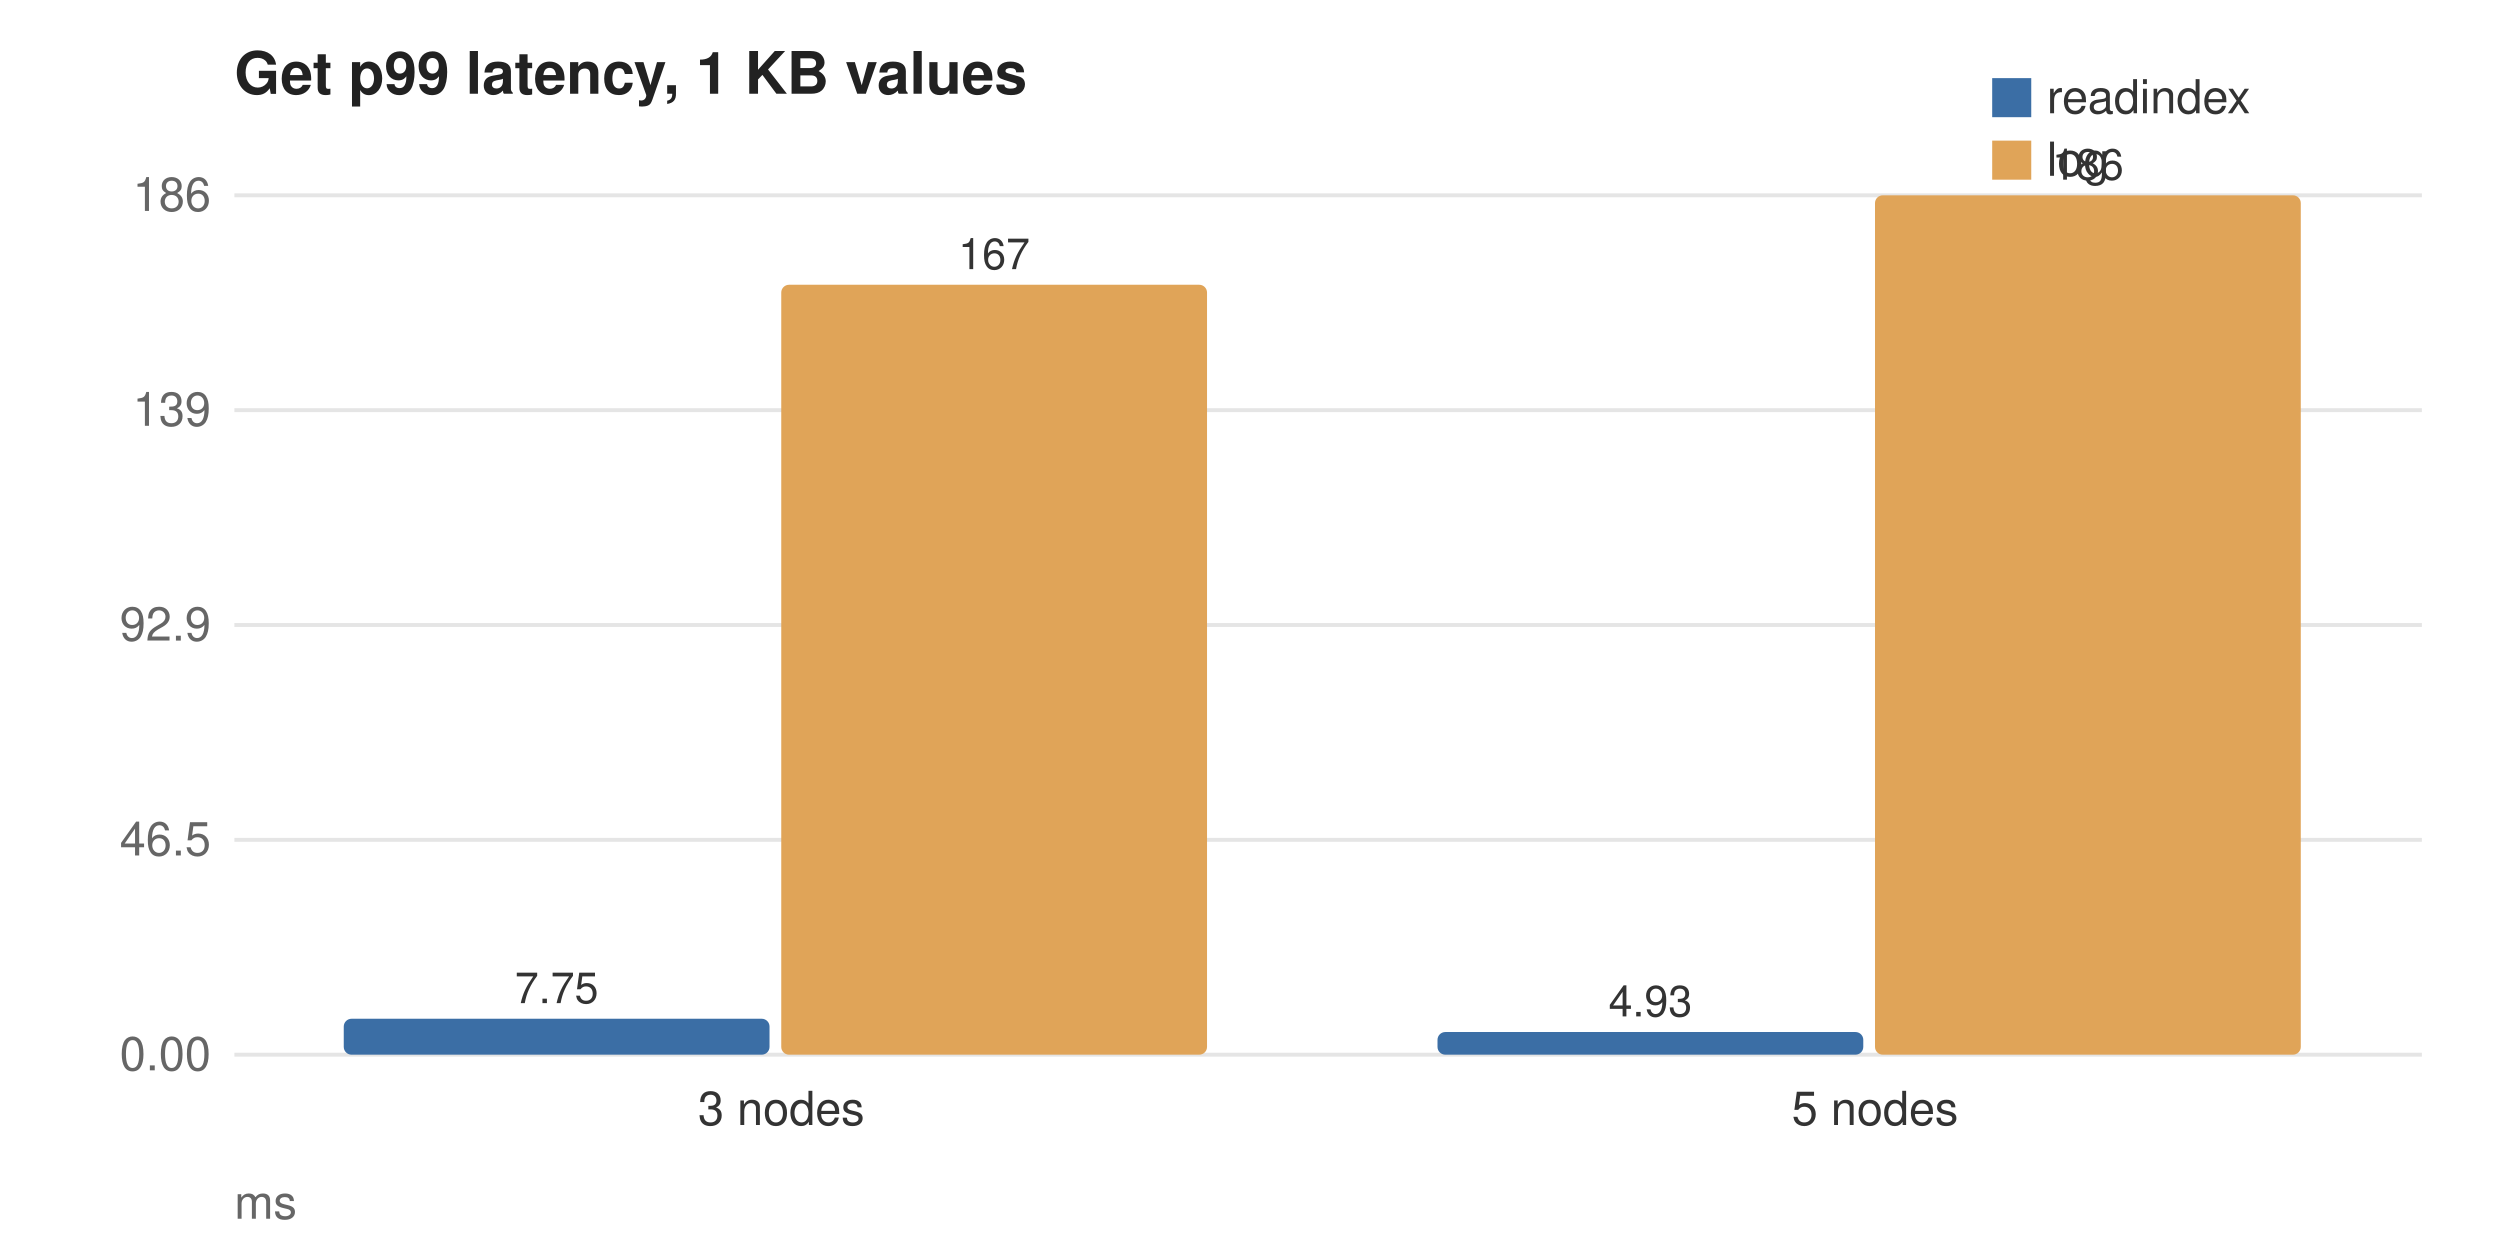
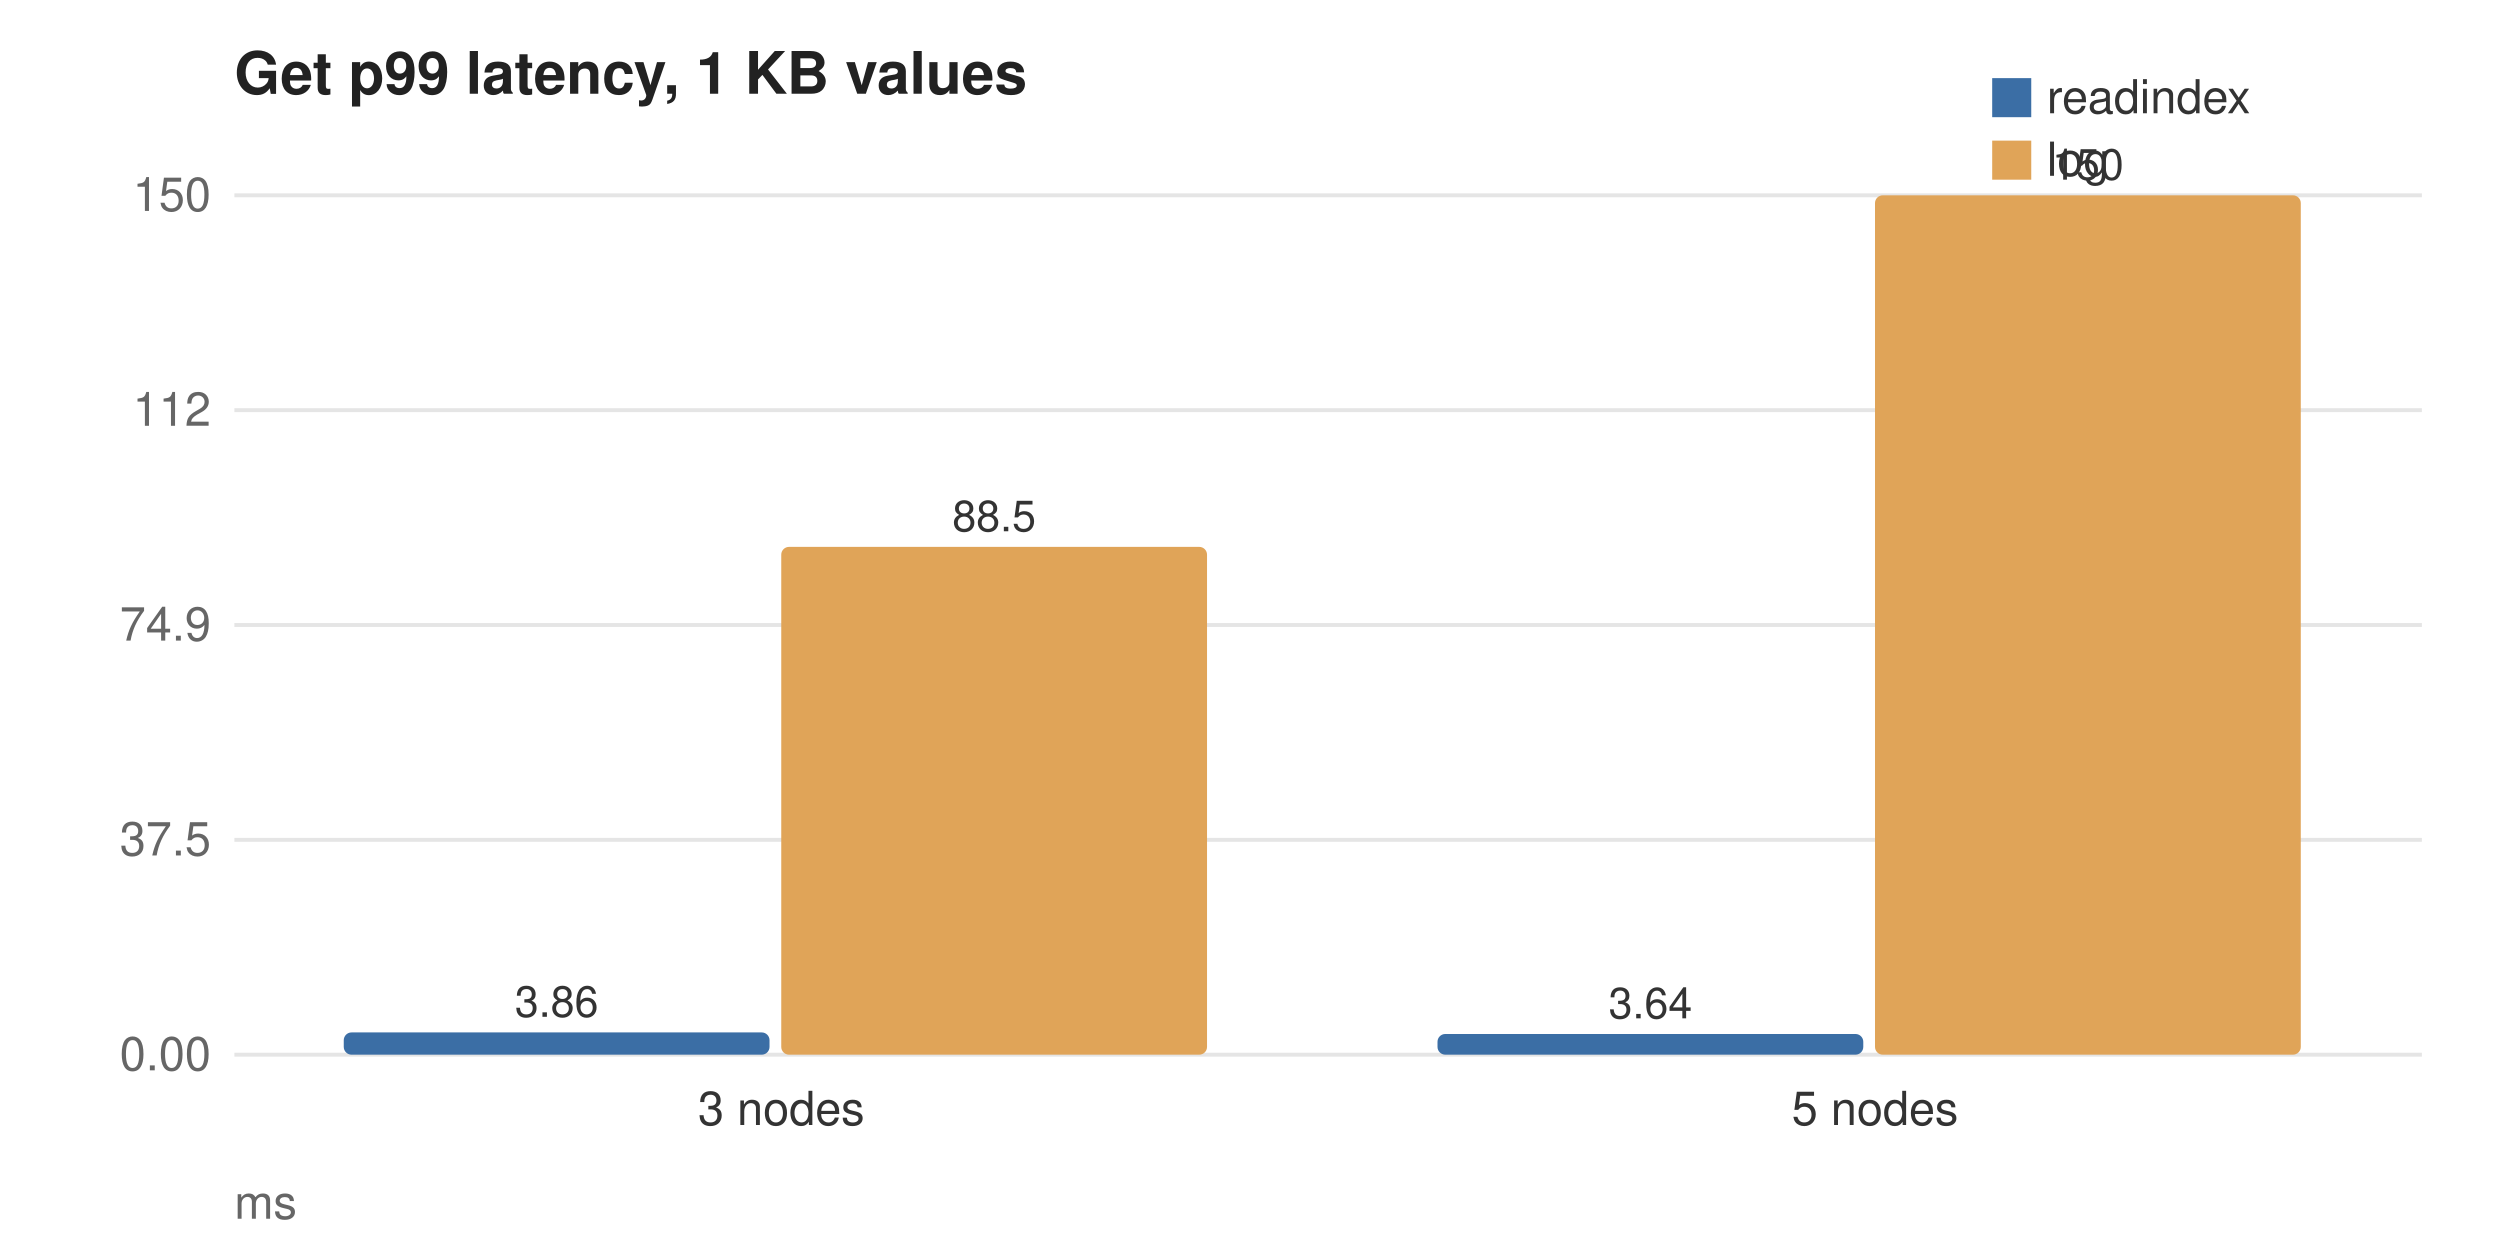
<svg xmlns="http://www.w3.org/2000/svg" width="640" height="320" viewBox="0 0 640 320" font-family="-apple-system, Segoe UI, Helvetica, Arial, sans-serif" font-size="12">
  <rect width="640" height="320" fill="white" />
  <text x="60" y="24" font-size="15" font-weight="600" fill="#222">Get p99 latency, 1 KB values</text>
  <line x1="60" y1="270.0" x2="620" y2="270.0" stroke="#e5e5e5" />
  <text x="54" y="274.0" text-anchor="end" fill="#666">0.00</text>
  <line x1="60" y1="215.0" x2="620" y2="215.0" stroke="#e5e5e5" />
-   <text x="54" y="219.0" text-anchor="end" fill="#666">46.5</text>
+   <text x="54" y="219.0" text-anchor="end" fill="#666">37.5</text>
  <line x1="60" y1="160.0" x2="620" y2="160.0" stroke="#e5e5e5" />
-   <text x="54" y="164.0" text-anchor="end" fill="#666">92.9</text>
+   <text x="54" y="164.0" text-anchor="end" fill="#666">74.9</text>
  <line x1="60" y1="105.0" x2="620" y2="105.0" stroke="#e5e5e5" />
-   <text x="54" y="109.0" text-anchor="end" fill="#666">139</text>
+   <text x="54" y="109.0" text-anchor="end" fill="#666">112</text>
  <line x1="60" y1="50.0" x2="620" y2="50.0" stroke="#e5e5e5" />
-   <text x="54" y="54.0" text-anchor="end" fill="#666">186</text>
-   <rect x="88.0" y="260.8" width="109.0" height="9.2" fill="#3b6ea5" rx="2" />
-   <text x="142.5" y="256.8" text-anchor="middle" fill="#333" font-size="11">7.75</text>
-   <rect x="200.0" y="72.9" width="109.0" height="197.1" fill="#e0a458" rx="2" />
-   <text x="254.5" y="68.9" text-anchor="middle" fill="#333" font-size="11">167</text>
+   <text x="54" y="54.0" text-anchor="end" fill="#666">150</text>
+   <rect x="88.0" y="264.3" width="109.0" height="5.7" fill="#3b6ea5" rx="2" />
+   <text x="142.5" y="260.3" text-anchor="middle" fill="#333" font-size="11">3.86</text>
+   <rect x="200.0" y="140.0" width="109.0" height="130.0" fill="#e0a458" rx="2" />
+   <text x="254.5" y="136.0" text-anchor="middle" fill="#333" font-size="11">88.5</text>
  <text x="200.0" y="288" text-anchor="middle" fill="#333">3 nodes</text>
-   <rect x="368.0" y="264.2" width="109.0" height="5.8" fill="#3b6ea5" rx="2" />
-   <text x="422.5" y="260.2" text-anchor="middle" fill="#333" font-size="11">4.93</text>
+   <rect x="368.0" y="264.7" width="109.0" height="5.3" fill="#3b6ea5" rx="2" />
+   <text x="422.5" y="260.7" text-anchor="middle" fill="#333" font-size="11">3.64</text>
  <rect x="480.0" y="50.0" width="109.0" height="220.0" fill="#e0a458" rx="2" />
-   <text x="534.5" y="46.0" text-anchor="middle" fill="#333" font-size="11">186</text>
+   <text x="534.5" y="46.0" text-anchor="middle" fill="#333" font-size="11">150</text>
  <text x="480.0" y="288" text-anchor="middle" fill="#333">5 nodes</text>
  <text x="60" y="312" fill="#666">ms</text>
  <rect x="510" y="20" width="10" height="10" fill="#3b6ea5" />
  <text x="524" y="29" fill="#333">readindex</text>
  <rect x="510" y="36" width="10" height="10" fill="#e0a458" />
  <text x="524" y="45" fill="#333">log</text>
</svg>
